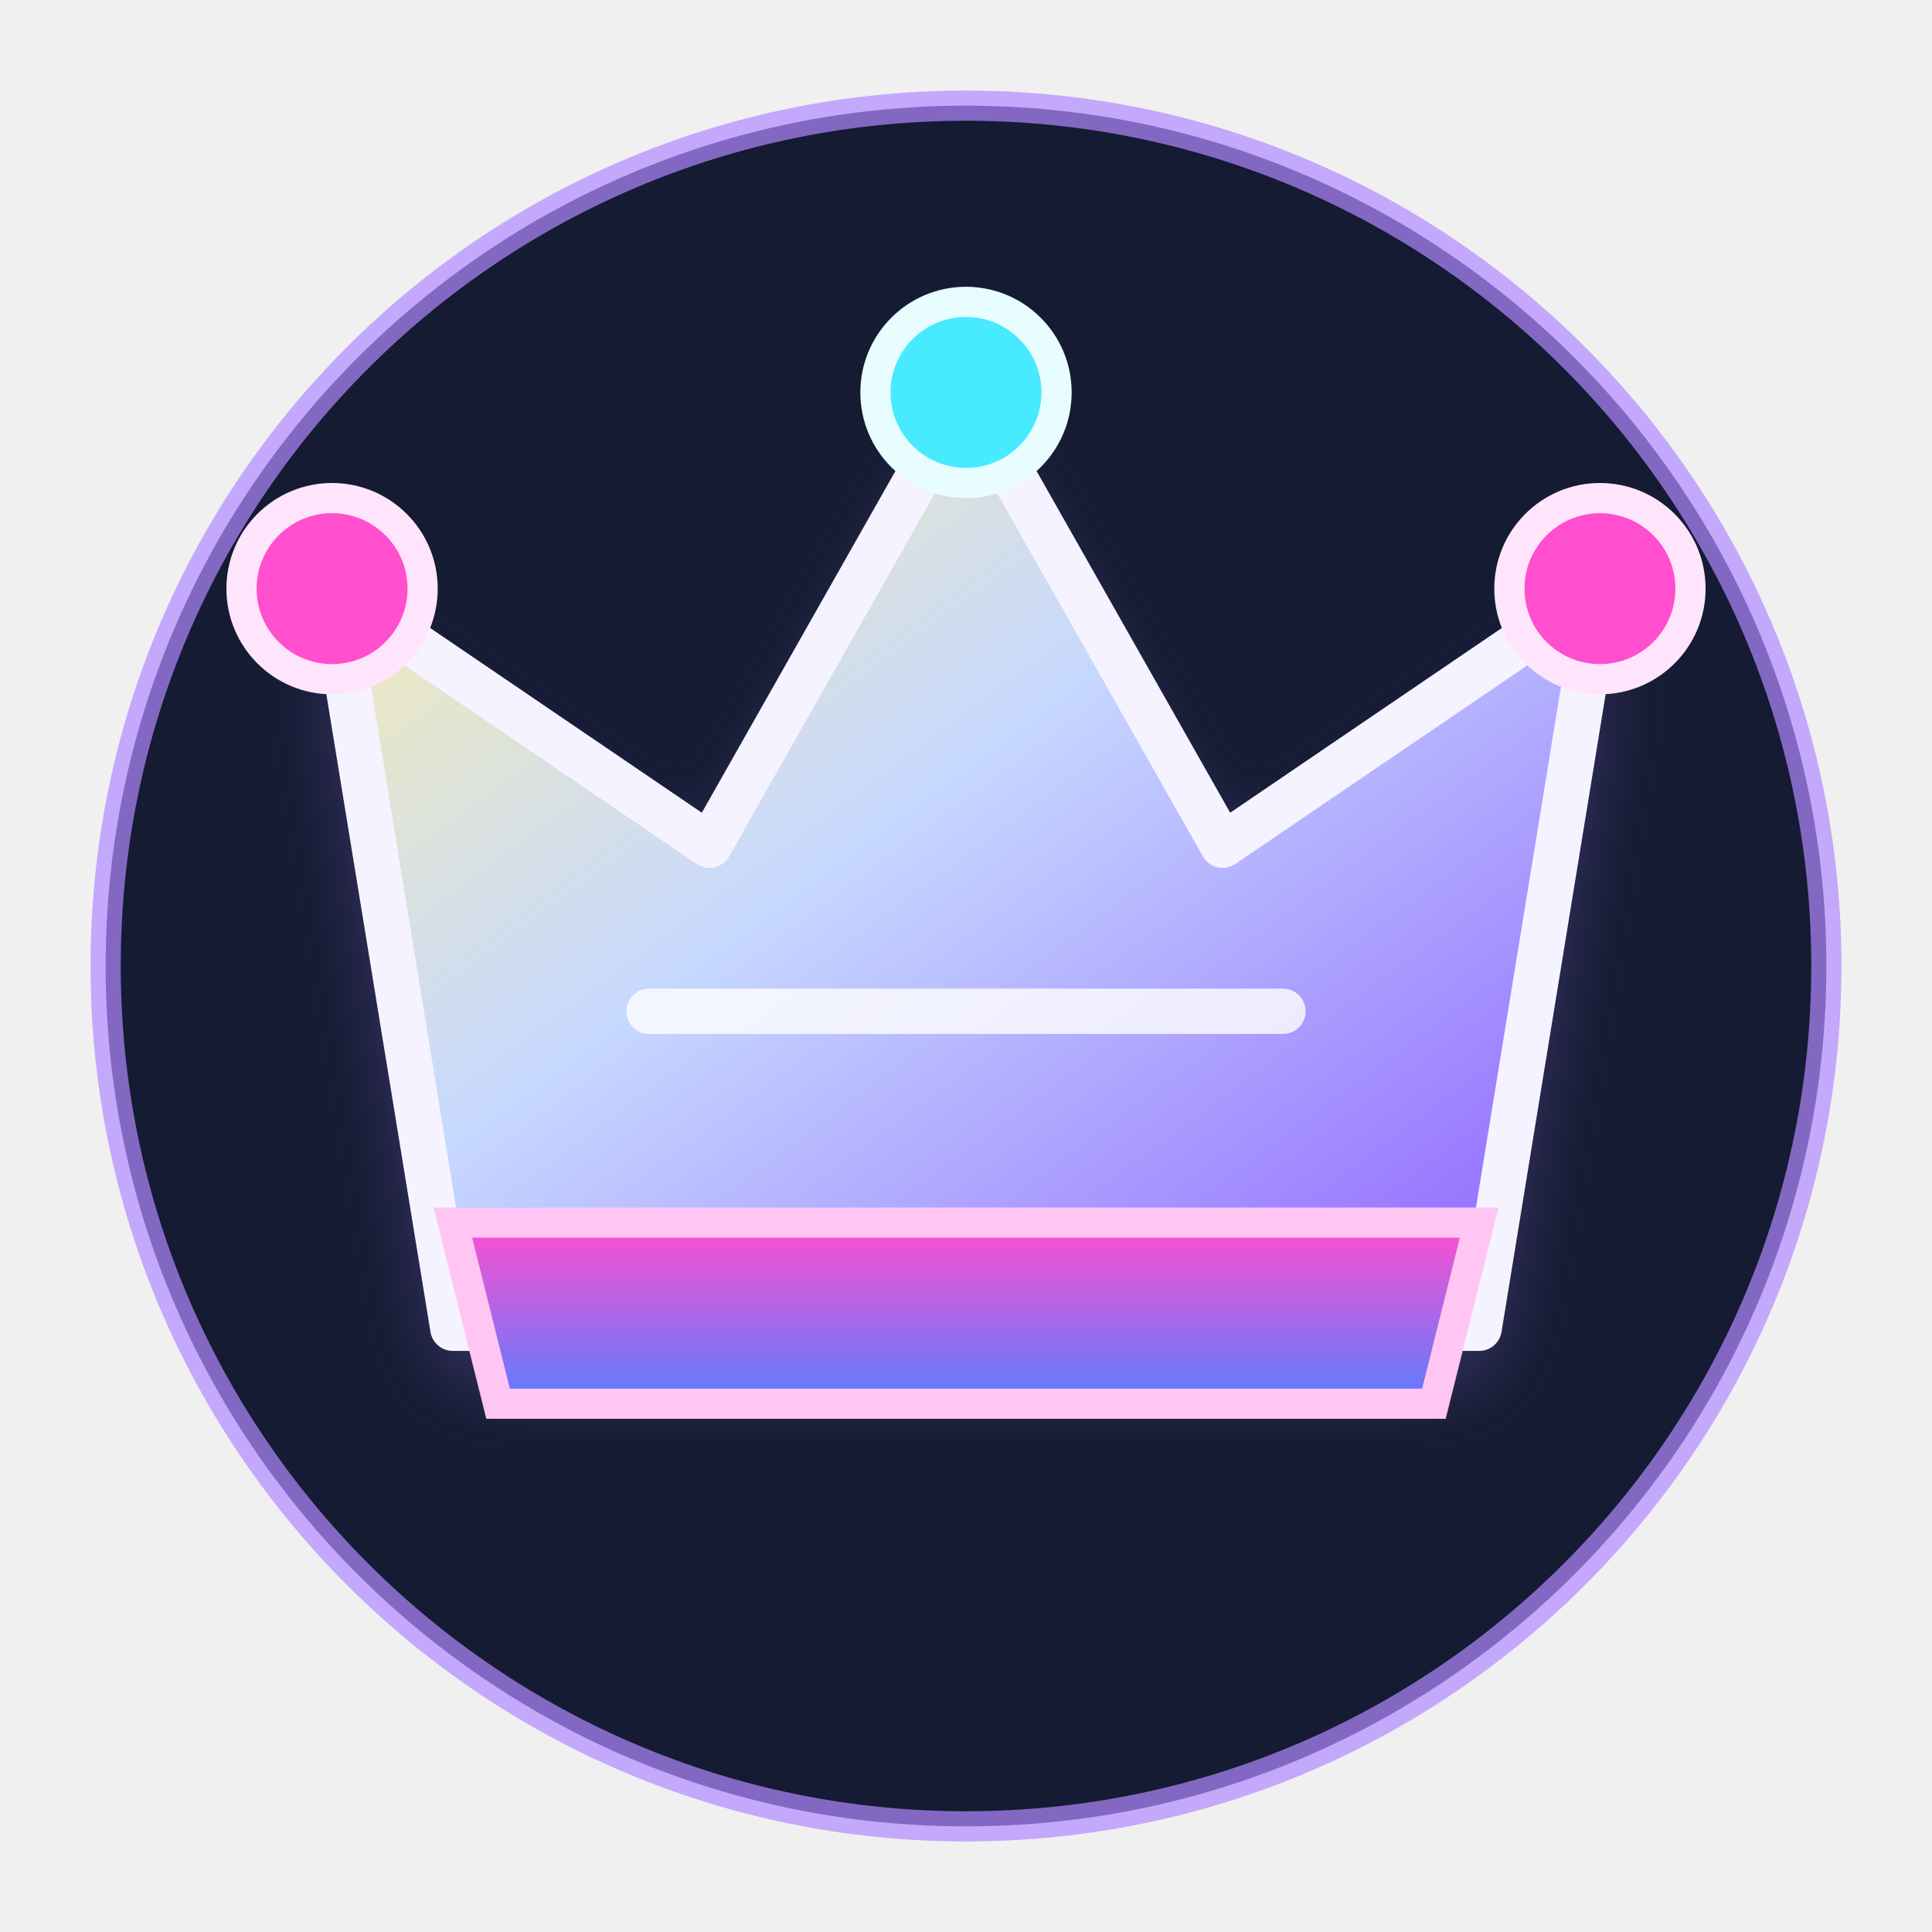
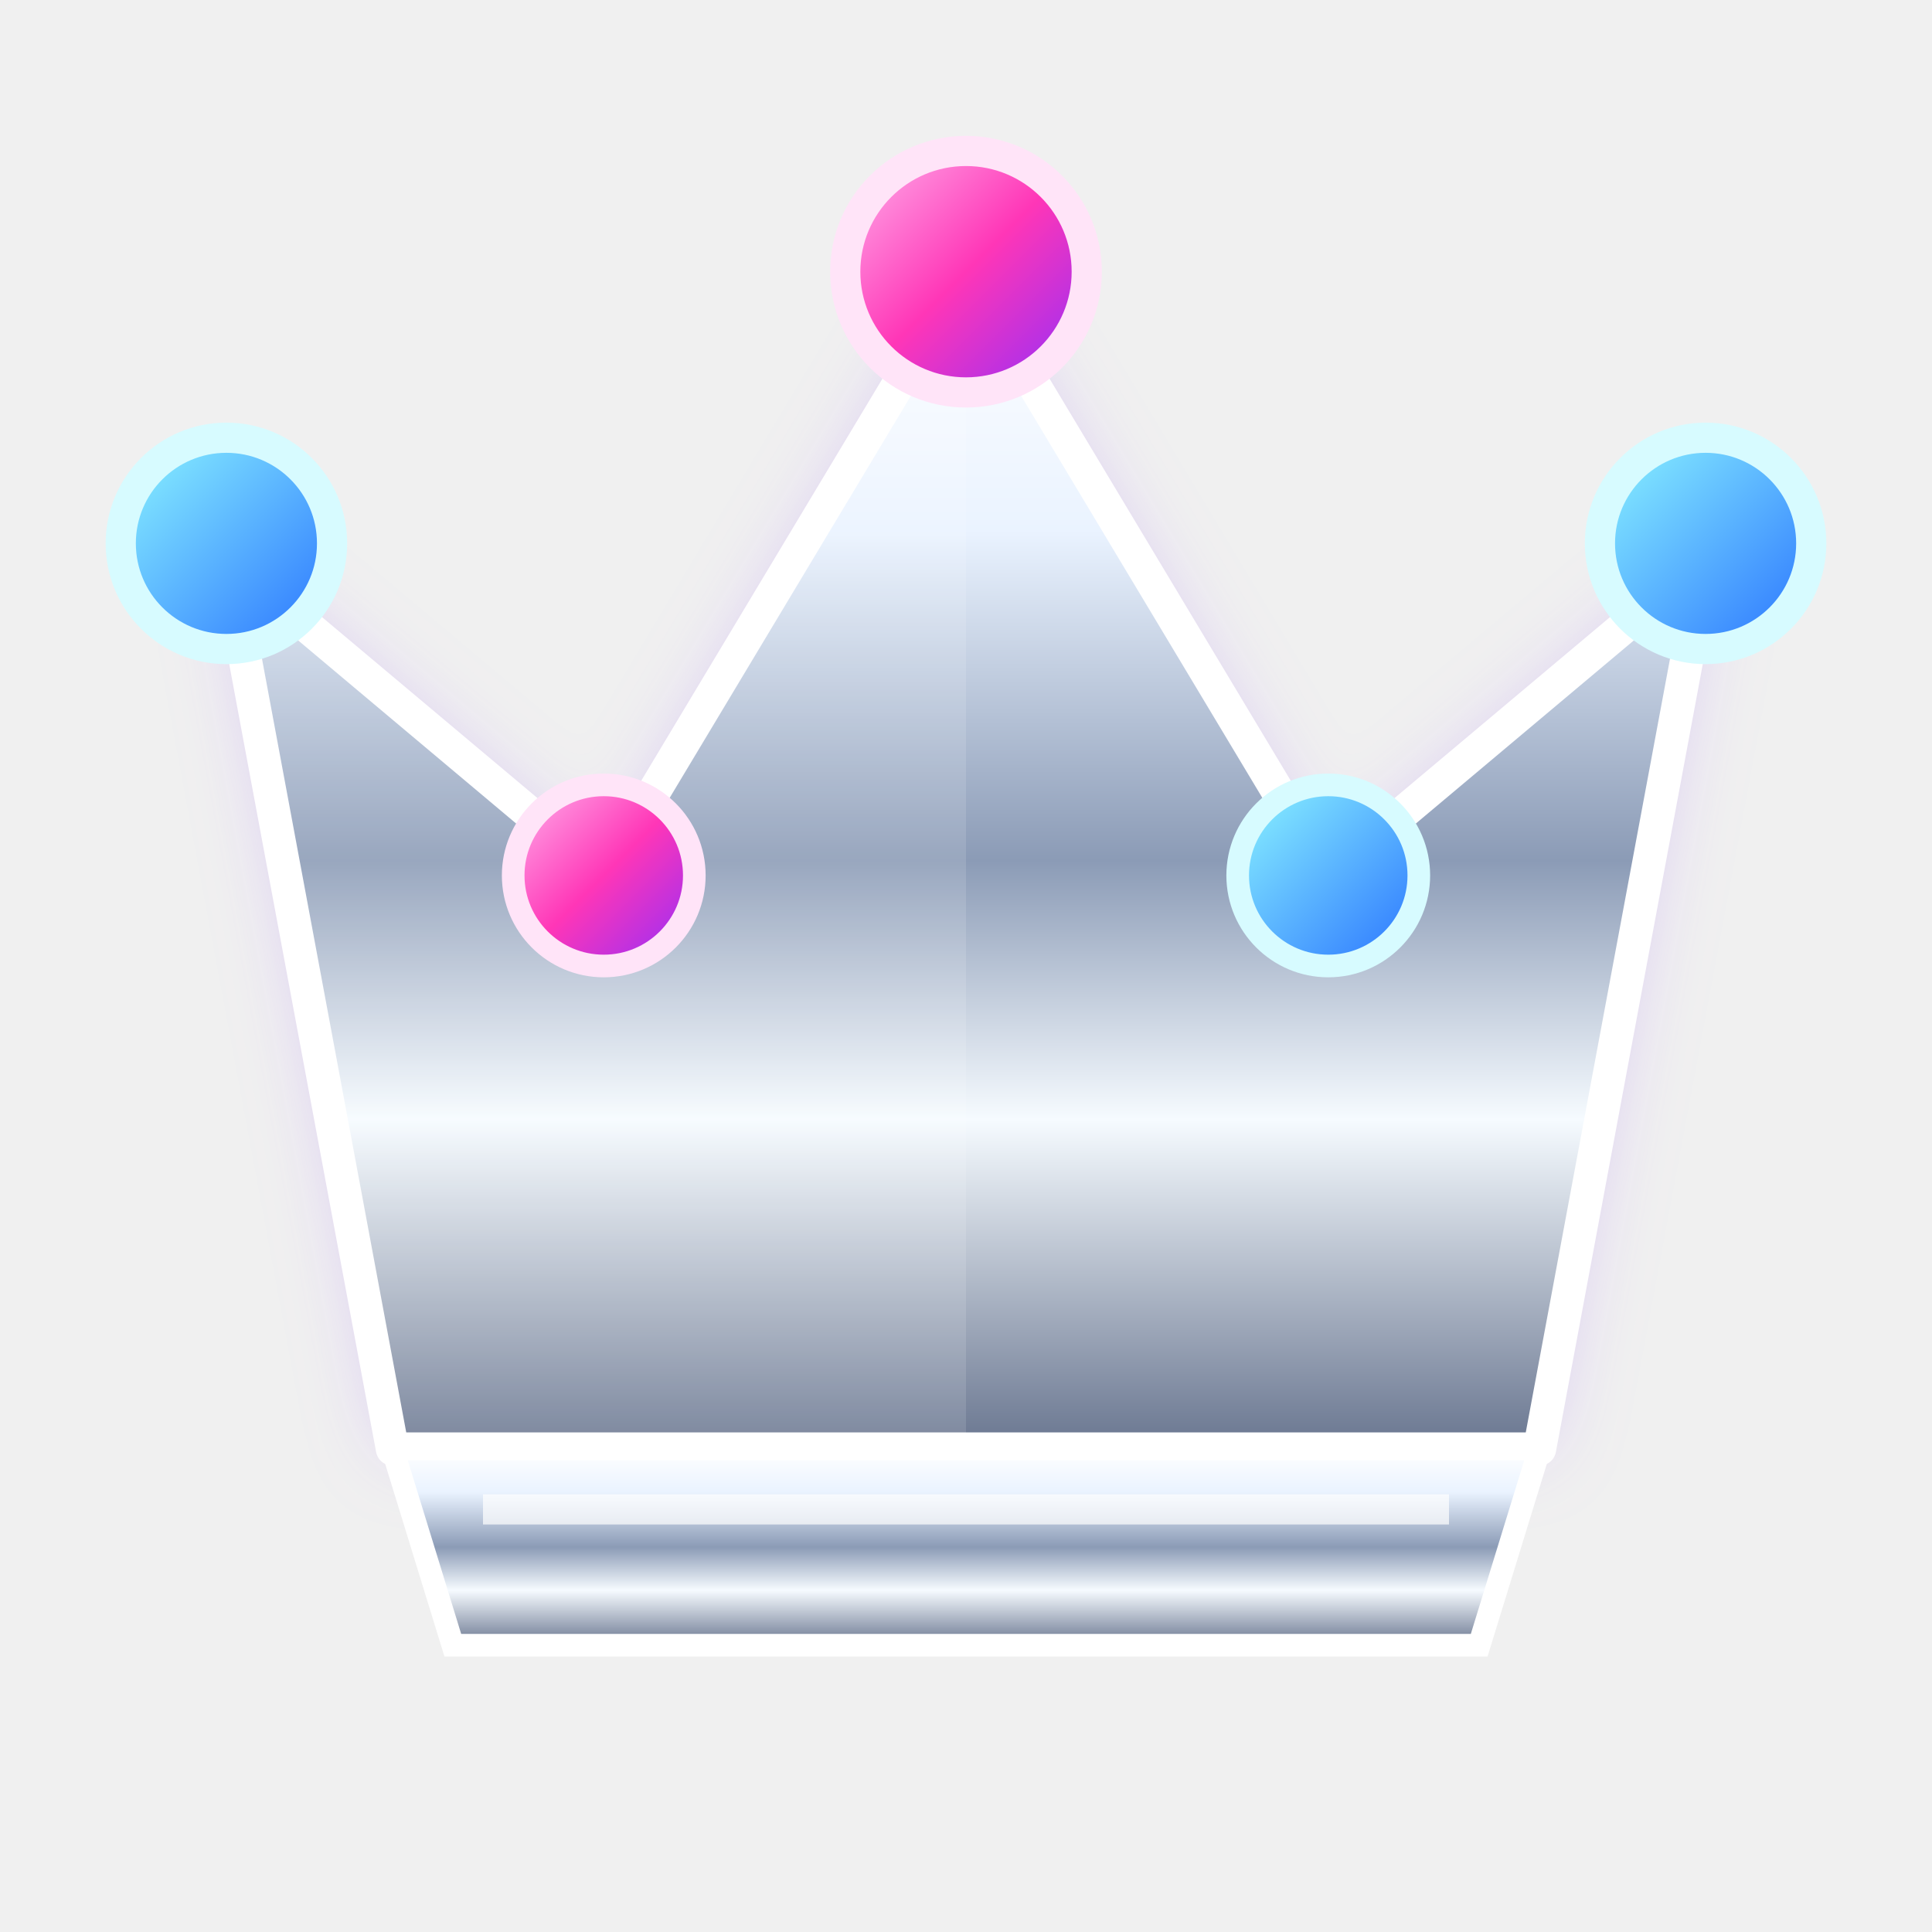
- <svg xmlns="http://www.w3.org/2000/svg" viewBox="0 0 128 128" role="img" aria-labelledby="title">
+ <svg xmlns="http://www.w3.org/2000/svg" viewBox="0 0 128 128">
  <defs>
-     <linearGradient id="g" x1="0" y1="0" x2="1" y2="1">
-       <stop stop-color="#fff1a6" />
-       <stop offset=".45" stop-color="#c6d8ff" />
-       <stop offset="1" stop-color="#8c5cff" />
+     <linearGradient id="s" x1="0" y1="0" x2="0" y2="1">
+       <stop stop-color="#fff" />
+       <stop offset=".22" stop-color="#eaf3ff" />
+       <stop offset=".5" stop-color="#8b9bb6" />
+       <stop offset=".72" stop-color="#f6fbff" />
+       <stop offset="1" stop-color="#68758f" />
    </linearGradient>
-     <linearGradient id="b" x1="0" y1="0" x2="0" y2="1">
-       <stop stop-color="#ff4fcf" />
-       <stop offset="1" stop-color="#5a7dff" />
+     <linearGradient id="p" x1="0" y1="0" x2="1" y2="1">
+       <stop stop-color="#ffb6ed" />
+       <stop offset=".5" stop-color="#ff36b7" />
+       <stop offset="1" stop-color="#8c2dff" />
    </linearGradient>
-     <filter id="s">
-       <feGaussianBlur stdDeviation="3" />
+     <linearGradient id="b" x1="0" y1="0" x2="1" y2="1">
+       <stop stop-color="#8df7ff" />
+       <stop offset="1" stop-color="#2871ff" />
+     </linearGradient>
+     <filter id="g">
+       <feGaussianBlur stdDeviation="2.5" />
    </filter>
  </defs>
-   <circle cx="64" cy="64" r="57" fill="#141b32" stroke="#b18aff" stroke-opacity=".7" stroke-width="2" />
-   <path d="m22 42 25 17 17-30 17 30 25-17-8 49H30Z" fill="#a87aff" opacity=".35" filter="url(#s)" />
-   <path d="m22 39 25 17 17-30 17 30 25-17-8 49H30Z" fill="url(#g)" stroke="#f5f3ff" stroke-width="3" stroke-linejoin="round" />
-   <path d="M30 81h68l-3 12H33Z" fill="url(#b)" stroke="#ffc5f3" stroke-width="2" />
-   <circle cx="22" cy="39" r="6" fill="#ff4fcf" stroke="#ffe5fb" stroke-width="2" />
-   <circle cx="64" cy="26" r="6" fill="#48eaff" stroke="#e7fdff" stroke-width="2" />
-   <circle cx="106" cy="39" r="6" fill="#ff4fcf" stroke="#ffe5fb" stroke-width="2" />
-   <path d="M43 67h42" stroke="#fff" stroke-width="3" stroke-linecap="round" opacity=".8" />
+   <path d="m15 37 25 21 24-40 24 40 25-21-11 59H26Z" fill="#9b5cff" opacity=".28" filter="url(#g)" />
+   <path d="m15 37 25 21 24-40 24 40 25-21-11 59H26Z" fill="url(#s)" stroke="#fff" stroke-width="2.2" stroke-linejoin="round" />
+   <path d="m15 37 25 21 24-40v78H26Z" fill="#fff" opacity=".12" />
+   <path d="M26 96h76l-4 13H30Z" fill="url(#s)" stroke="#fff" stroke-width="1.5" />
+   <path d="M40 58 64 18 88 58" fill="none" stroke="#fff" stroke-width="2" opacity=".7" />
+   <circle cx="15" cy="36" r="7" fill="url(#b)" stroke="#d7fbff" stroke-width="2" />
+   <circle cx="64" cy="18" r="8" fill="url(#p)" stroke="#ffe4f8" stroke-width="2" />
+   <circle cx="113" cy="36" r="7" fill="url(#b)" stroke="#d7fbff" stroke-width="2" />
+   <circle cx="40" cy="58" r="6" fill="url(#p)" stroke="#ffe4f8" stroke-width="1.5" />
+   <circle cx="88" cy="58" r="6" fill="url(#b)" stroke="#d7fbff" stroke-width="1.5" />
+   <path d="M32 100h64" stroke="#fff" stroke-width="2" opacity=".7" />
</svg>
